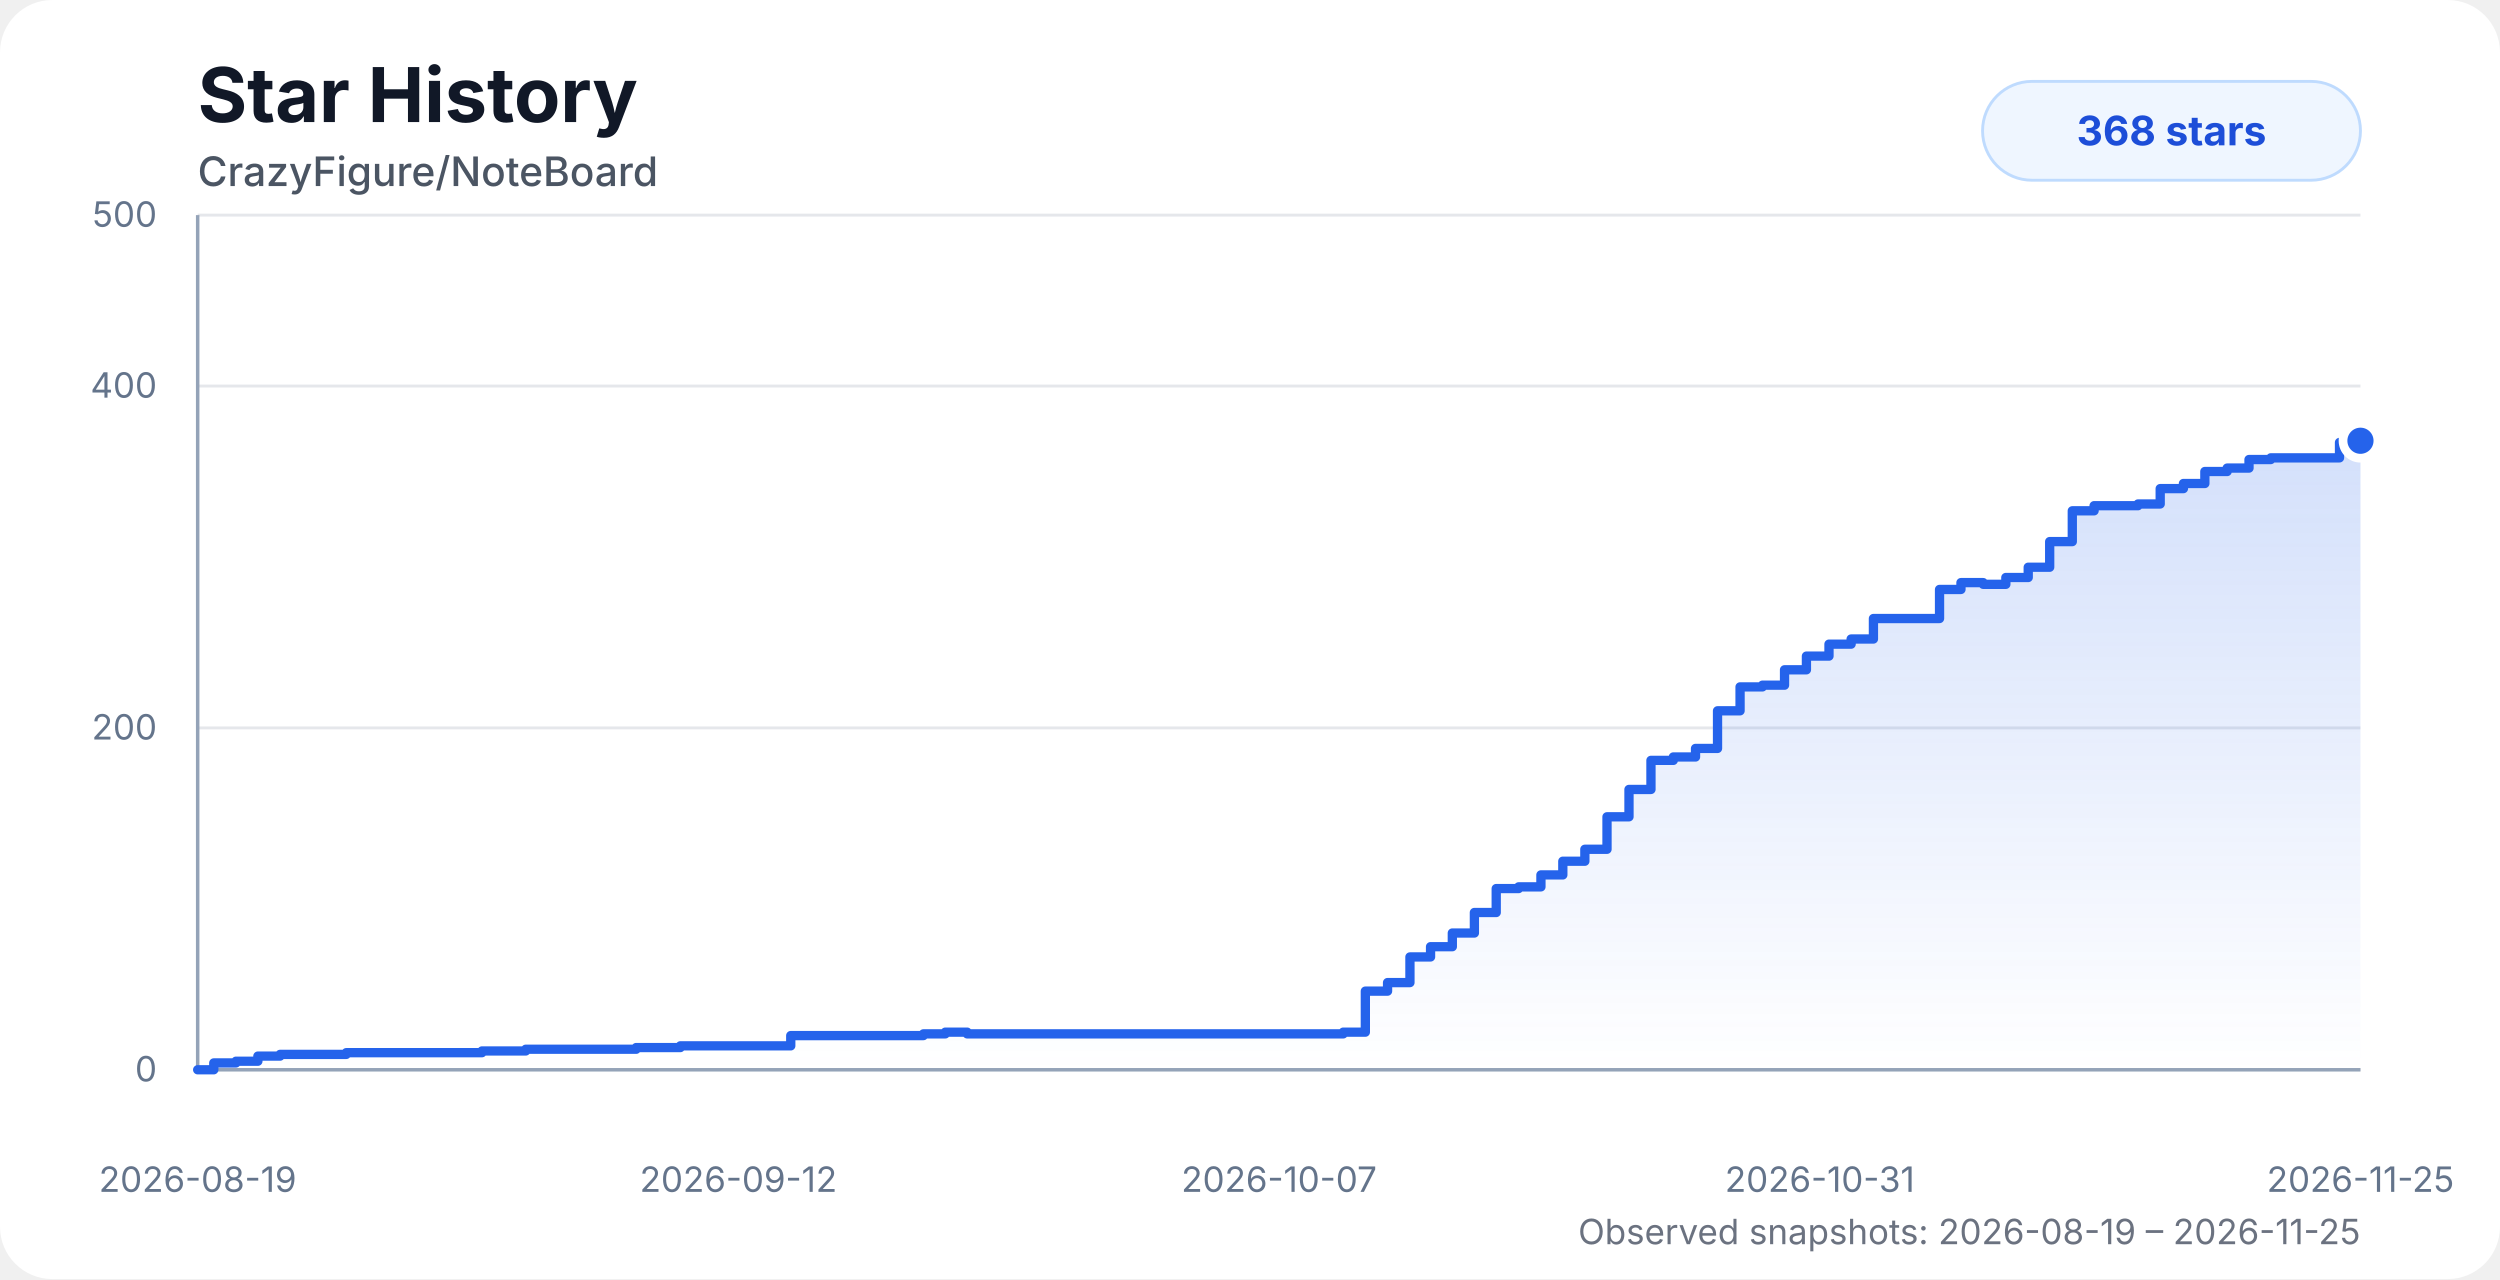
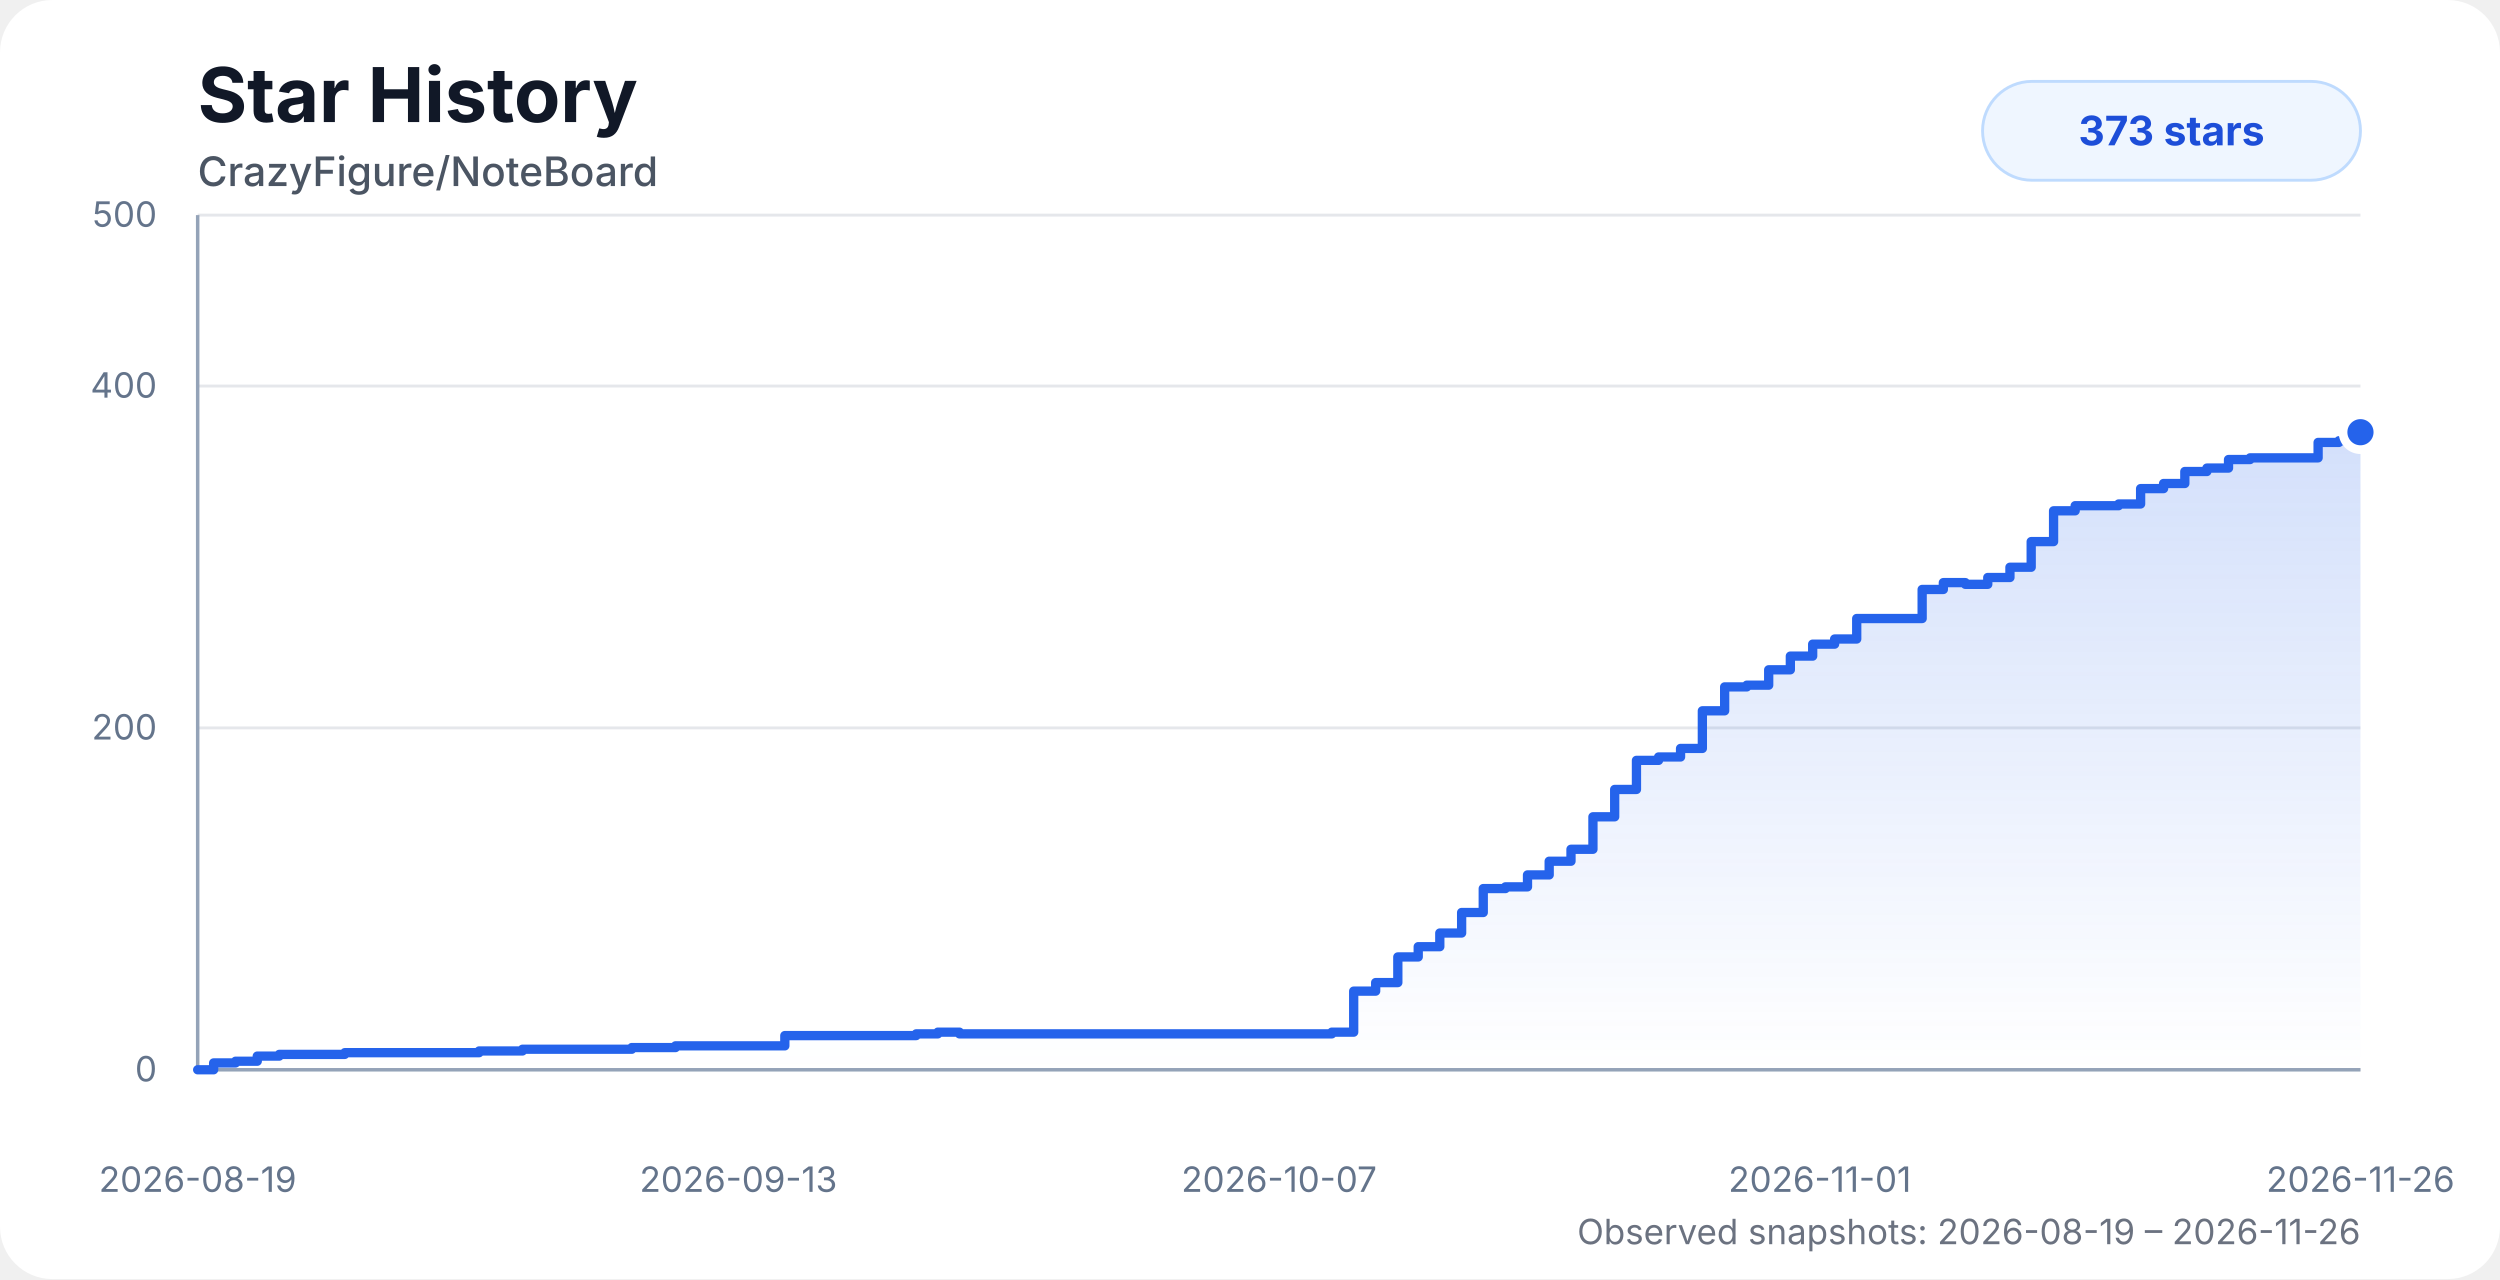
<svg xmlns="http://www.w3.org/2000/svg" width="860" height="440" viewBox="0 0 860 440" role="img" aria-labelledby="title desc">
  <style>
    .chart-bg { fill: #ffffff; }
    .title { fill: #111827; font: 700 26px system-ui, -apple-system, BlinkMacSystemFont, "Segoe UI", sans-serif; }
    .subtitle { fill: #4b5563; font: 500 14px system-ui, -apple-system, BlinkMacSystemFont, "Segoe UI", sans-serif; }
    .axis-label { fill: #64748b; font: 12px system-ui, -apple-system, BlinkMacSystemFont, "Segoe UI", sans-serif; }
    .grid { stroke: #e5e7eb; stroke-width: 1; }
    .axis { stroke: #94a3b8; stroke-width: 1.2; }
    .area { fill: url(#starGradient); opacity: 0.28; }
    .line { fill: none; stroke: #2563eb; stroke-width: 3.2; stroke-linecap: round; stroke-linejoin: round; }
    .dot { fill: #2563eb; stroke: #ffffff; stroke-width: 3; }
    .badge { fill: #eff6ff; stroke: #bfdbfe; }
    .badge-text { fill: #1d4ed8; font: 700 14px system-ui, -apple-system, BlinkMacSystemFont, "Segoe UI", sans-serif; }
    .status { fill: #6b7280; font: 12px system-ui, -apple-system, BlinkMacSystemFont, "Segoe UI", sans-serif; }
    @media (prefers-color-scheme: dark) {
      .chart-bg { fill: #0d1117; }
      .title { fill: #f8fafc; }
      .subtitle { fill: #cbd5e1; }
      .axis-label { fill: #94a3b8; }
      .grid { stroke: #1f2937; }
      .axis { stroke: #475569; }
      .dot { stroke: #0d1117; }
      .badge { fill: #172554; stroke: #1d4ed8; }
      .badge-text { fill: #bfdbfe; }
      .status { fill: #94a3b8; }
    }
  </style>
  <defs>
    <linearGradient id="starGradient" x1="0" x2="0" y1="0" y2="1">
      <stop offset="0%" stop-color="#2563eb" stop-opacity="0.72" />
      <stop offset="100%" stop-color="#2563eb" stop-opacity="0" />
    </linearGradient>
  </defs>
  <rect class="chart-bg" width="860" height="440" rx="18" />
  <text class="title" x="68" y="42">Star History</text>
  <text class="subtitle" x="68" y="64">CrazyFigure/NoteBoard</text>
  <g>
    <line class="grid" x1="68" y1="368" x2="812" y2="368" />
    <line class="grid" x1="68" y1="250.4" x2="812" y2="250.4" />
    <line class="grid" x1="68" y1="132.8" x2="812" y2="132.8" />
    <line class="grid" x1="68" y1="74" x2="812" y2="74" />
    <line class="axis" x1="68" y1="74" x2="68" y2="368" />
    <line class="axis" x1="68" y1="368" x2="812" y2="368" />
    <text class="axis-label" x="54" y="372" text-anchor="end">0</text>
    <text class="axis-label" x="54" y="254.4" text-anchor="end">200</text>
    <text class="axis-label" x="54" y="136.8" text-anchor="end">400</text>
    <text class="axis-label" x="54" y="78" text-anchor="end">500</text>
    <text class="axis-label" x="68" y="410" text-anchor="middle">2026-08-19</text>
-     <text class="axis-label" x="254" y="410" text-anchor="middle">2026-09-12</text>
+     <text class="axis-label" x="254" y="410" text-anchor="middle">2026-09-13</text>
    <text class="axis-label" x="440" y="410" text-anchor="middle">2026-10-07</text>
-     <text class="axis-label" x="626" y="410" text-anchor="middle">2026-10-31</text>
-     <text class="axis-label" x="812" y="410" text-anchor="middle">2026-11-25</text>
+     <text class="axis-label" x="626" y="410" text-anchor="middle">2026-11-01</text>
+     <text class="axis-label" x="812" y="410" text-anchor="middle">2026-11-26</text>
  </g>
-   <path class="area" d="M 68 368 H 68 V 368 H 73.54 V 365.65 H 81.17 V 365.06 H 88.71 V 363.3 H 96.35 V 362.71 H 103.94 V 362.71 H 111.49 V 362.71 H 119.12 V 362.12 H 129.42 V 362.12 H 137.56 V 362.12 H 143.55 V 362.12 H 150.79 V 362.12 H 158.46 V 362.12 H 165.8 V 361.53 H 173.28 V 361.53 H 180.86 V 360.94 H 188.49 V 360.94 H 196.02 V 360.94 H 203.68 V 360.94 H 211.31 V 360.94 H 218.84 V 360.36 H 226.45 V 360.36 H 234.04 V 359.77 H 241.64 V 359.77 H 249.16 V 359.77 H 256.88 V 359.77 H 264.51 V 359.77 H 272.02 V 356.24 H 279.6 V 356.24 H 287.2 V 356.24 H 294.73 V 356.24 H 302.32 V 356.24 H 310.04 V 356.24 H 317.66 V 355.65 H 325.19 V 355.06 H 332.7 V 355.65 H 340.33 V 355.65 H 347.9 V 355.65 H 355.49 V 355.65 H 363.23 V 355.65 H 370.94 V 355.65 H 378.52 V 355.65 H 386.06 V 355.65 H 393.77 V 355.65 H 401.31 V 355.65 H 408.75 V 355.65 H 416.46 V 355.65 H 424.11 V 355.65 H 431.84 V 355.65 H 439.33 V 355.65 H 446.99 V 355.65 H 454.56 V 355.65 H 462.08 V 355.06 H 469.68 V 340.95 H 477.32 V 338.01 H 485.02 V 329.19 H 492.11 V 325.66 H 499.6 V 320.96 H 507.19 V 313.9 H 514.7 V 305.67 H 522.41 V 305.08 H 530.08 V 300.97 H 537.61 V 296.26 H 545.19 V 292.15 H 552.81 V 280.98 H 560.37 V 271.57 H 567.93 V 261.57 H 575.62 V 260.4 H 583.26 V 257.46 H 590.83 V 244.52 H 598.58 V 236.29 H 606.28 V 235.7 H 613.88 V 230.41 H 621.41 V 225.7 H 629.17 V 221.59 H 636.79 V 219.82 H 644.46 V 212.77 H 651.91 V 212.77 H 667.2 V 202.77 H 674.57 V 200.42 H 682.22 V 201.01 H 690.01 V 198.66 H 697.71 V 195.13 H 705.09 V 186.31 H 712.87 V 175.72 H 720.37 V 173.96 H 727.81 V 173.96 H 735.48 V 173.37 H 743.11 V 168.08 H 751.1 V 166.32 H 758.47 V 162.2 H 766.14 V 161.02 H 773.66 V 158.08 H 781.15 V 157.5 H 788.67 V 157.5 H 796.6 V 157.5 H 804.79 V 152.2 H 812 V 151.62 L 812 368 L 68 368 Z" />
-   <path class="line" d="M 68 368 H 68 V 368 H 73.54 V 365.65 H 81.17 V 365.06 H 88.71 V 363.3 H 96.35 V 362.71 H 103.94 V 362.71 H 111.49 V 362.71 H 119.12 V 362.12 H 129.42 V 362.12 H 137.56 V 362.12 H 143.55 V 362.12 H 150.79 V 362.12 H 158.46 V 362.12 H 165.8 V 361.53 H 173.28 V 361.53 H 180.86 V 360.94 H 188.49 V 360.94 H 196.02 V 360.94 H 203.68 V 360.94 H 211.31 V 360.94 H 218.84 V 360.36 H 226.45 V 360.36 H 234.04 V 359.77 H 241.64 V 359.77 H 249.16 V 359.77 H 256.88 V 359.77 H 264.51 V 359.77 H 272.02 V 356.24 H 279.6 V 356.24 H 287.2 V 356.24 H 294.73 V 356.24 H 302.32 V 356.24 H 310.04 V 356.24 H 317.66 V 355.65 H 325.19 V 355.06 H 332.7 V 355.65 H 340.33 V 355.65 H 347.9 V 355.65 H 355.49 V 355.65 H 363.23 V 355.65 H 370.94 V 355.65 H 378.52 V 355.65 H 386.06 V 355.65 H 393.77 V 355.65 H 401.31 V 355.65 H 408.75 V 355.65 H 416.46 V 355.65 H 424.11 V 355.65 H 431.84 V 355.65 H 439.33 V 355.65 H 446.99 V 355.65 H 454.56 V 355.65 H 462.08 V 355.06 H 469.68 V 340.95 H 477.32 V 338.01 H 485.02 V 329.19 H 492.11 V 325.66 H 499.6 V 320.96 H 507.19 V 313.9 H 514.7 V 305.67 H 522.41 V 305.08 H 530.08 V 300.97 H 537.61 V 296.26 H 545.19 V 292.15 H 552.81 V 280.98 H 560.37 V 271.57 H 567.93 V 261.57 H 575.62 V 260.4 H 583.26 V 257.46 H 590.83 V 244.52 H 598.58 V 236.29 H 606.28 V 235.7 H 613.88 V 230.41 H 621.41 V 225.7 H 629.17 V 221.59 H 636.79 V 219.82 H 644.46 V 212.77 H 651.91 V 212.77 H 667.2 V 202.77 H 674.57 V 200.42 H 682.22 V 201.01 H 690.01 V 198.66 H 697.71 V 195.13 H 705.09 V 186.31 H 712.87 V 175.72 H 720.37 V 173.96 H 727.81 V 173.96 H 735.48 V 173.37 H 743.11 V 168.08 H 751.1 V 166.32 H 758.47 V 162.2 H 766.14 V 161.02 H 773.66 V 158.08 H 781.15 V 157.5 H 788.67 V 157.5 H 796.6 V 157.5 H 804.79 V 152.2 H 812 V 151.62" />
-   <circle class="dot" cx="812" cy="151.62" r="6" />
+   <path class="area" d="M 68 368 H 68 V 368 H 73.49 V 365.65 H 81.04 V 365.06 H 88.5 V 363.3 H 96.06 V 362.71 H 103.58 V 362.71 H 111.06 V 362.71 H 118.61 V 362.12 H 128.81 V 362.12 H 136.86 V 362.12 H 142.79 V 362.12 H 149.96 V 362.12 H 157.56 V 362.12 H 164.82 V 361.53 H 172.23 V 361.53 H 179.73 V 360.94 H 187.28 V 360.94 H 194.74 V 360.94 H 202.32 V 360.94 H 209.87 V 360.94 H 217.33 V 360.36 H 224.87 V 360.36 H 232.38 V 359.77 H 239.9 V 359.77 H 247.35 V 359.77 H 254.99 V 359.77 H 262.55 V 359.77 H 269.98 V 356.24 H 277.48 V 356.24 H 285.01 V 356.24 H 292.47 V 356.24 H 299.98 V 356.24 H 307.62 V 356.24 H 315.17 V 355.65 H 322.62 V 355.06 H 330.05 V 355.65 H 337.61 V 355.65 H 345.11 V 355.65 H 352.62 V 355.65 H 360.28 V 355.65 H 367.92 V 355.65 H 375.42 V 355.65 H 382.88 V 355.65 H 390.52 V 355.65 H 397.98 V 355.65 H 405.35 V 355.65 H 412.98 V 355.65 H 420.55 V 355.65 H 428.2 V 355.65 H 435.62 V 355.65 H 443.2 V 355.65 H 450.7 V 355.65 H 458.15 V 355.06 H 465.67 V 340.95 H 473.23 V 338.01 H 480.85 V 329.19 H 487.87 V 325.66 H 495.29 V 320.96 H 502.8 V 313.9 H 510.24 V 305.67 H 517.87 V 305.08 H 525.46 V 300.97 H 532.92 V 296.26 H 540.42 V 292.15 H 547.97 V 280.98 H 555.45 V 271.57 H 562.94 V 261.57 H 570.55 V 260.4 H 578.11 V 257.46 H 585.61 V 244.52 H 593.28 V 236.29 H 600.9 V 235.7 H 608.43 V 230.41 H 615.88 V 225.7 H 623.56 V 221.59 H 631.11 V 219.82 H 638.71 V 212.77 H 646.08 V 212.77 H 661.22 V 202.77 H 668.51 V 200.42 H 676.08 V 201.01 H 683.79 V 198.66 H 691.42 V 195.13 H 698.73 V 186.31 H 706.43 V 175.72 H 713.86 V 173.96 H 721.22 V 173.96 H 728.81 V 173.37 H 736.37 V 168.08 H 744.27 V 166.32 H 751.58 V 162.2 H 759.17 V 161.02 H 766.61 V 158.08 H 774.03 V 157.5 H 781.47 V 157.5 H 789.32 V 157.5 H 797.43 V 152.2 H 804.57 V 151.62 H 812 V 148.68 L 812 368 L 68 368 Z" />
+   <path class="line" d="M 68 368 H 68 V 368 H 73.49 V 365.65 H 81.04 V 365.06 H 88.5 V 363.3 H 96.06 V 362.71 H 103.58 V 362.71 H 111.06 V 362.71 H 118.61 V 362.12 H 128.81 V 362.12 H 136.86 V 362.12 H 142.79 V 362.12 H 149.96 V 362.12 H 157.56 V 362.12 H 164.82 V 361.53 H 172.23 V 361.53 H 179.73 V 360.94 H 187.28 V 360.94 H 194.74 V 360.94 H 202.32 V 360.94 H 209.87 V 360.94 H 217.33 V 360.36 H 224.87 V 360.36 H 232.38 V 359.77 H 239.9 V 359.77 H 247.35 V 359.77 H 254.99 V 359.77 H 262.55 V 359.77 H 269.98 V 356.24 H 277.48 V 356.24 H 285.01 V 356.24 H 292.47 V 356.24 H 299.98 V 356.24 H 307.62 V 356.24 H 315.17 V 355.65 H 322.62 V 355.06 H 330.05 V 355.65 H 337.61 V 355.65 H 345.11 V 355.65 H 352.62 V 355.65 H 360.28 V 355.65 H 367.92 V 355.65 H 375.42 V 355.65 H 382.88 V 355.65 H 390.52 V 355.65 H 397.98 V 355.65 H 405.35 V 355.65 H 412.98 V 355.65 H 420.55 V 355.65 H 428.2 V 355.65 H 435.62 V 355.65 H 443.2 V 355.65 H 450.7 V 355.65 H 458.15 V 355.06 H 465.67 V 340.95 H 473.23 V 338.01 H 480.85 V 329.19 H 487.87 V 325.66 H 495.29 V 320.96 H 502.8 V 313.9 H 510.24 V 305.67 H 517.87 V 305.08 H 525.46 V 300.97 H 532.92 V 296.26 H 540.42 V 292.15 H 547.97 V 280.98 H 555.45 V 271.57 H 562.94 V 261.57 H 570.55 V 260.4 H 578.11 V 257.46 H 585.61 V 244.52 H 593.28 V 236.29 H 600.9 V 235.7 H 608.43 V 230.41 H 615.88 V 225.7 H 623.56 V 221.59 H 631.11 V 219.82 H 638.71 V 212.77 H 646.08 V 212.77 H 661.22 V 202.77 H 668.51 V 200.42 H 676.08 V 201.01 H 683.79 V 198.66 H 691.42 V 195.13 H 698.73 V 186.31 H 706.43 V 175.72 H 713.86 V 173.96 H 721.22 V 173.96 H 728.81 V 173.37 H 736.37 V 168.08 H 744.27 V 166.32 H 751.58 V 162.2 H 759.17 V 161.02 H 766.61 V 158.08 H 774.03 V 157.5 H 781.47 V 157.5 H 789.32 V 157.5 H 797.43 V 152.2 H 804.57 V 151.62 H 812 V 148.68" />
+   <circle class="dot" cx="812" cy="148.68" r="6" />
  <rect class="badge" x="682" y="28" width="130" height="34" rx="17" />
-   <text class="badge-text" x="747" y="50" text-anchor="middle">368 stars</text>
-   <text class="status" x="812" y="428" text-anchor="end">Observed snapshots: 2026-08-19 – 2026-11-25</text>
+   <text class="badge-text" x="747" y="50" text-anchor="middle">373 stars</text>
+   <text class="status" x="812" y="428" text-anchor="end">Observed snapshots: 2026-08-19 – 2026-11-26</text>
</svg>
